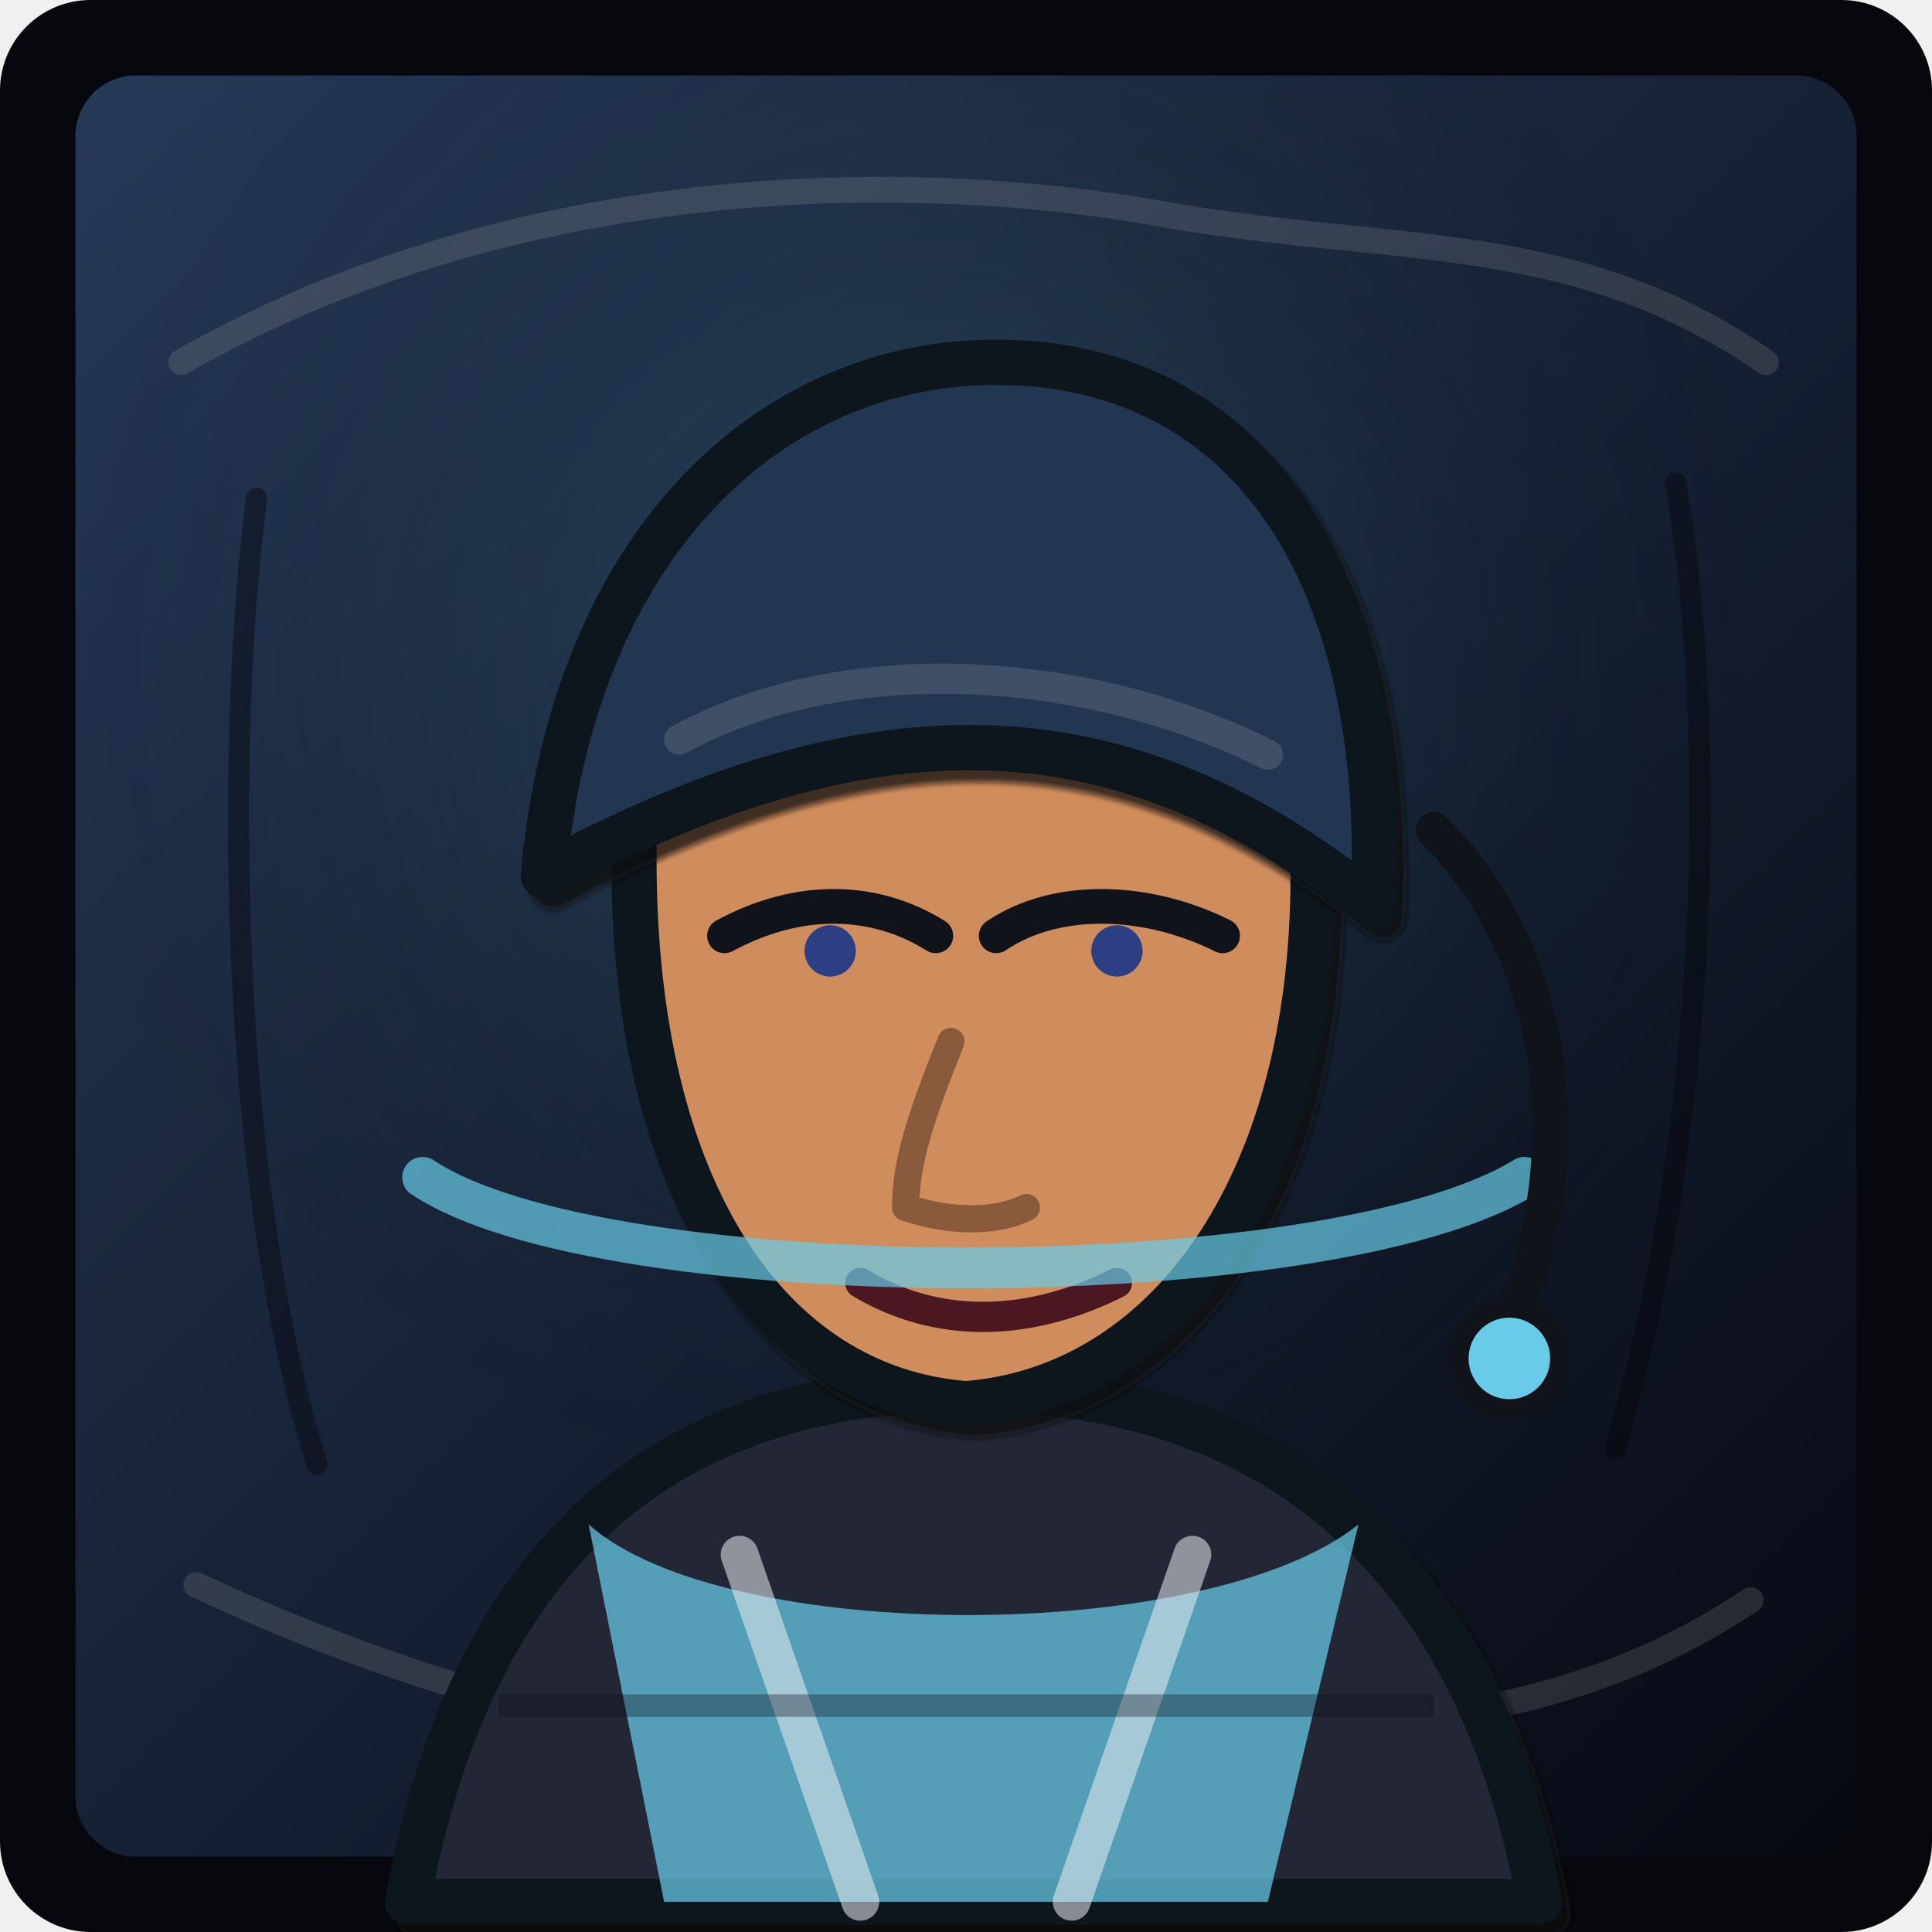
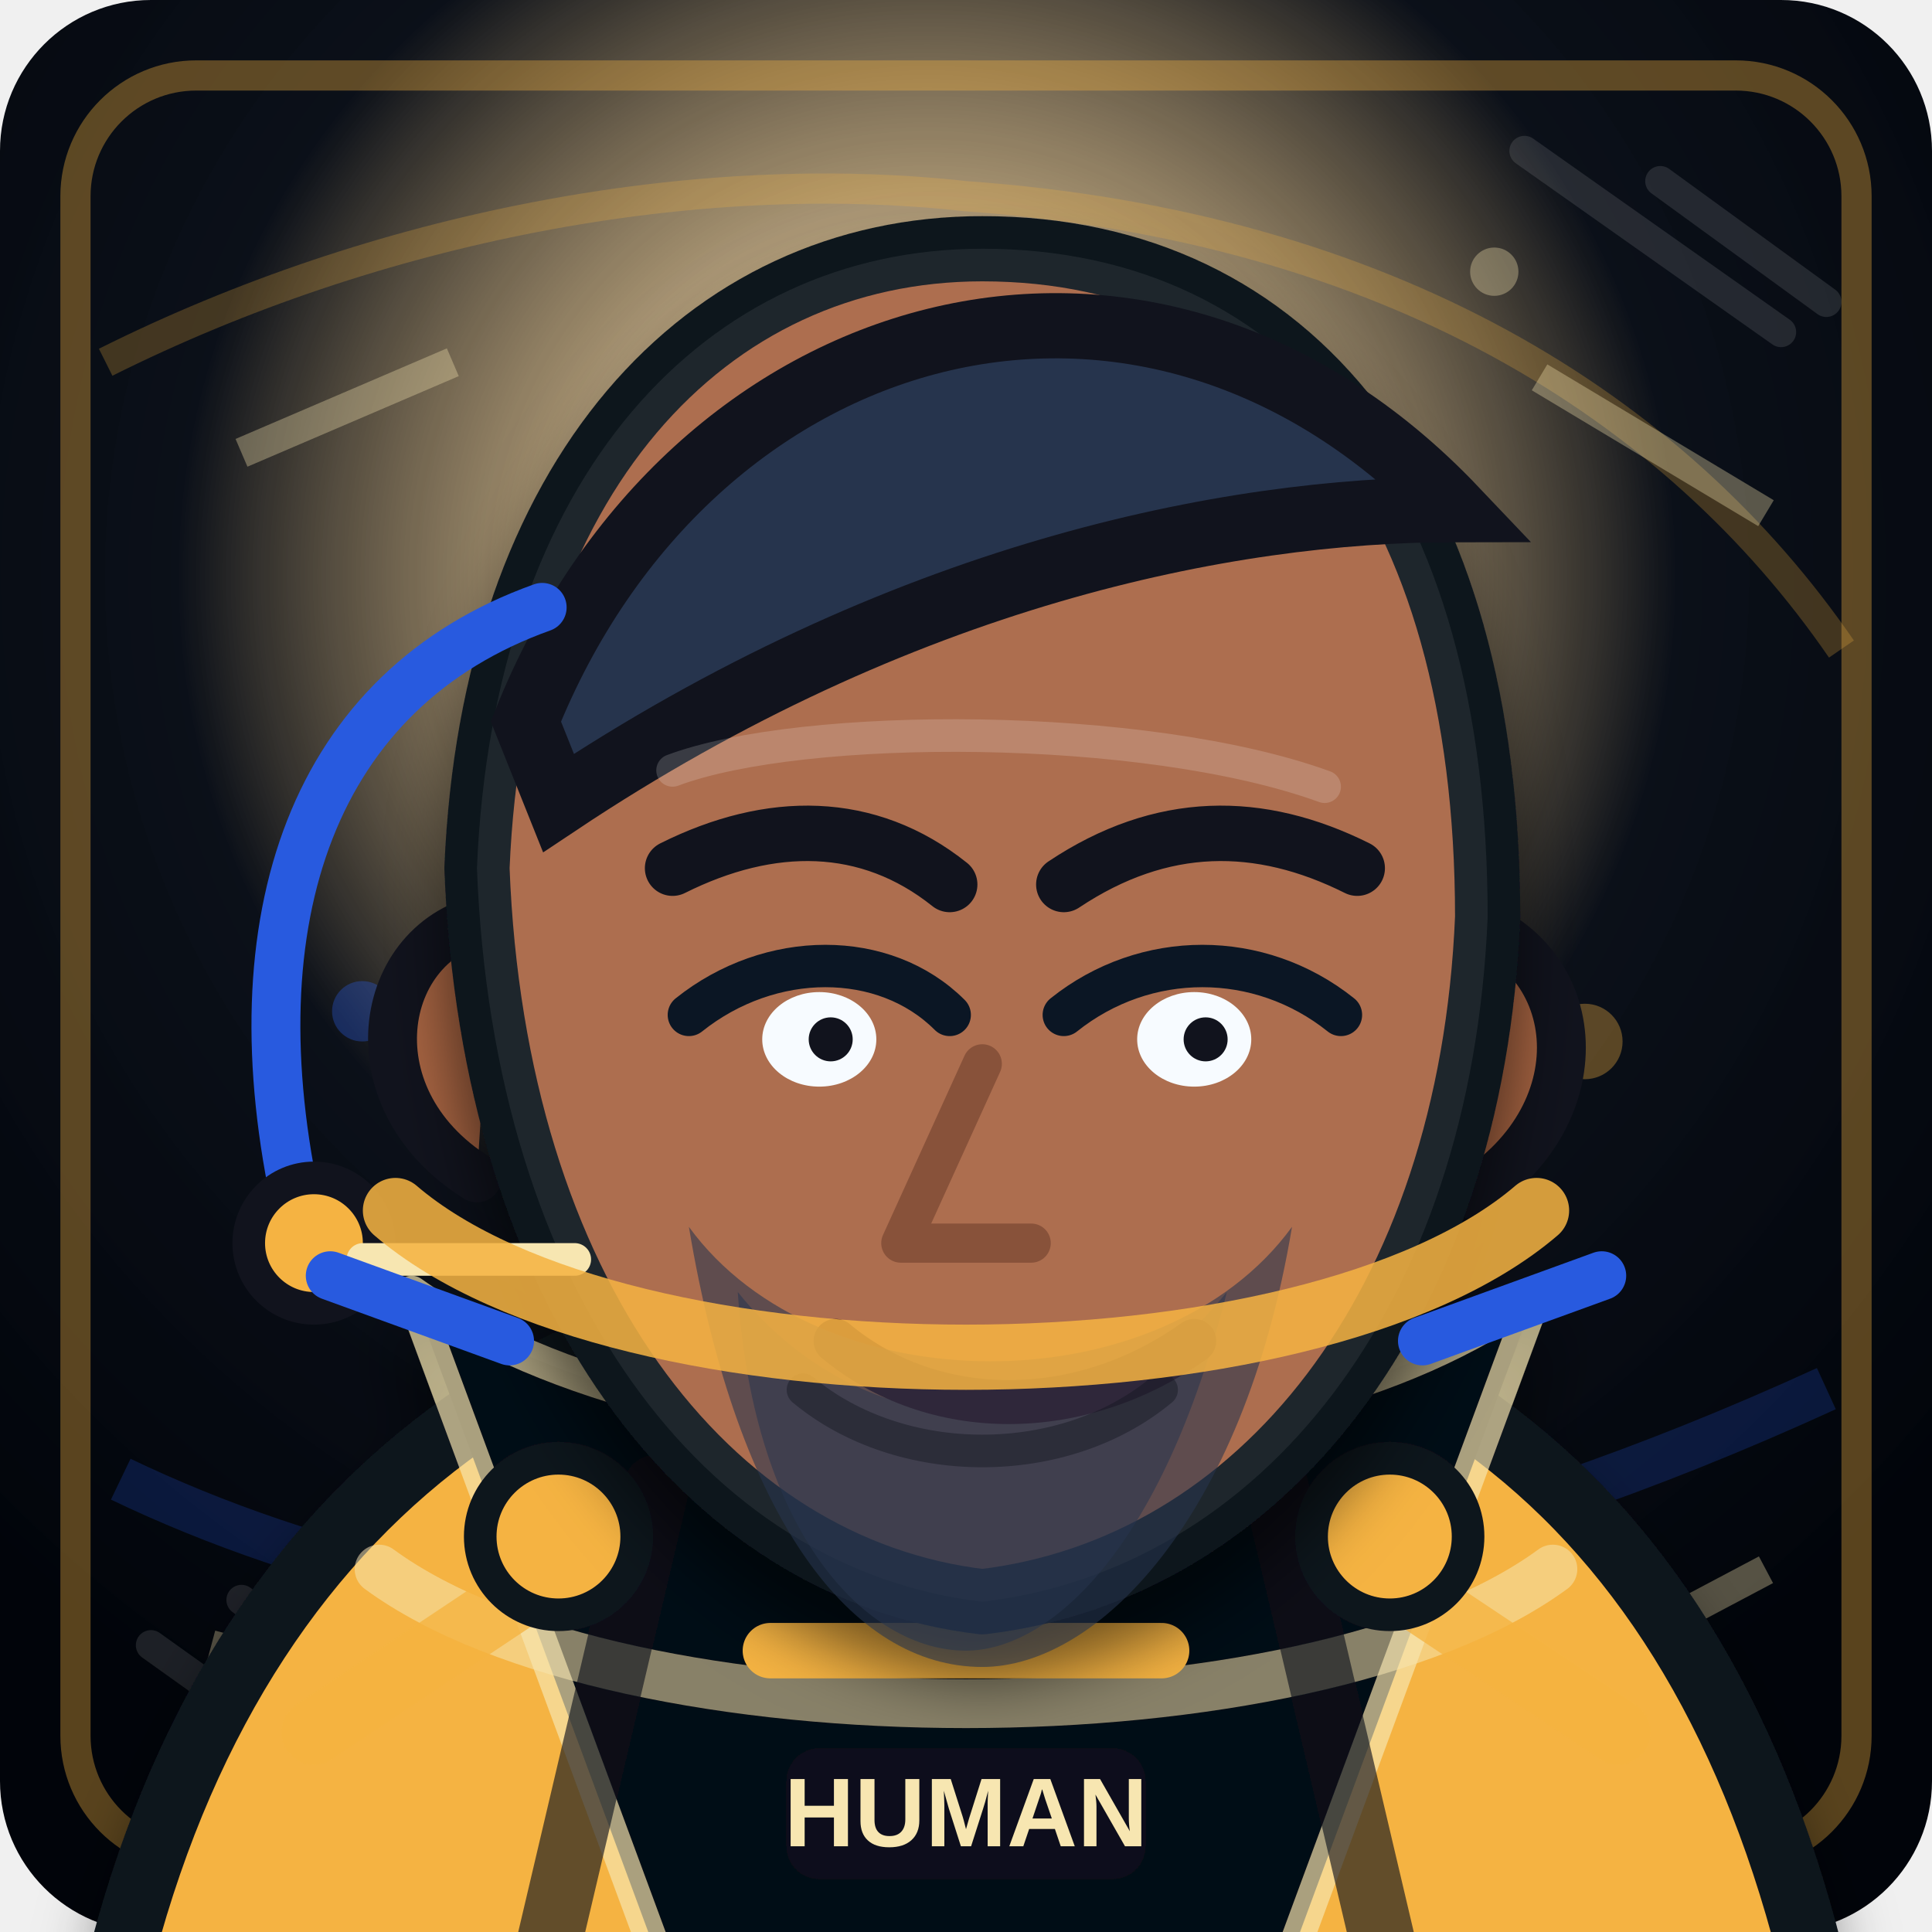
<svg xmlns="http://www.w3.org/2000/svg" width="128" height="128" viewBox="0 0 128 128" fill="none">
  <defs>
-     <linearGradient id="bg-solar-ink-male-2" x1="0" y1="0" x2="1" y2="1">
-       <stop offset="0" stop-color="#263957" />
-       <stop offset="1" stop-color="#070911" />
+     <radialGradient id="bg-solar-male-2" cx="48%" cy="30%" r="70%">
+       <stop offset="0%" stop-color="#f5b342" stop-opacity=".30" />
+       <stop offset="55%" stop-color="#060b14" stop-opacity=".98" />
+       <stop offset="100%" stop-color="#01040a" />
+     </radialGradient>
+     <linearGradient id="suit-solar-male-2" x1="28" y1="90" x2="101" y2="127">
+       <stop offset="0%" stop-color="#f5b342" />
+       <stop offset="48%" stop-color="#285adf" />
+       <stop offset="100%" stop-color="#060b14" />
    </linearGradient>
-     <radialGradient id="wash-solar-ink-male-2" cx="48%" cy="34%" r="72%">
-       <stop offset="0" stop-color="#68cce9" stop-opacity=".20" />
-       <stop offset=".68" stop-color="#000" stop-opacity="0" />
-     </radialGradient>
-     <filter id="ink-solar-ink-male-2" x="-25%" y="-25%" width="150%" height="150%">
-       <feDropShadow dx=".6" dy=".8" stdDeviation=".2" flood-color="#090a0e" flood-opacity=".75" />
+     <linearGradient id="shade-solar-male-2" x1="38" y1="31" x2="86" y2="94">
+       <stop offset="0%" stop-color="#ffffff" stop-opacity=".28" />
+       <stop offset="100%" stop-color="#000000" stop-opacity=".28" />
+     </linearGradient>
+     <filter id="shadow-solar-male-2" x="-30%" y="-30%" width="160%" height="160%">
+       <feDropShadow dx="0" dy="3" stdDeviation="2" flood-color="#000000" flood-opacity=".55" />
+     </filter>
+     <filter id="glow-solar-male-2" x="-60%" y="-60%" width="220%" height="220%">
+       <feGaussianBlur stdDeviation="2.2" result="blur" />
+       <feMerge>
+         <feMergeNode in="blur" />
+         <feMergeNode in="SourceGraphic" />
+       </feMerge>
    </filter>
  </defs>
-   <rect width="128" height="128" rx="6" fill="#07080d" />
-   <rect x="5" y="5" width="118" height="118" rx="4" fill="url(#bg-solar-ink-male-2)" />
-   <rect x="5" y="5" width="118" height="118" rx="4" fill="url(#wash-solar-ink-male-2)" />
-   <path d="M12 24 C33 12 58 11 76 14 C92 17 104 15 117 24 M13 105 C30 113 50 118 68 116 C86 114 101 116 116 106" stroke="#f4eadc" stroke-opacity=".13" stroke-width="1.7" stroke-linecap="round" />
-   <path d="M17 33 C15 48 15 78 21 97 M111 32 C114 49 113 76 107 96" stroke="#05060a" stroke-opacity=".42" stroke-width="1.4" stroke-linecap="round" />
-   <path d="M27 126 C31 104 43 92 64 92 C85 92 98 104 102 126Z" fill="#202635" stroke="#11131a" stroke-width="3" stroke-linejoin="round" filter="url(#ink-solar-ink-male-2)" />
-   <path d="M39 101 C48 109 80 109 90 101 L84 126 H44Z" fill="#68cce9" opacity=".72" />
-   <path d="M49 103 L57 126 M79 103 L71 126" stroke="#e9edf0" stroke-opacity=".55" stroke-width="2.5" stroke-linecap="round" />
-   <path d="M33 113 H95" stroke="#11131a" stroke-opacity=".35" stroke-width="1.5" />
-   <path d="M42 57 C42 39 51 29 64 28 C78 28 87 39 87 58 C87 79 77 92 64 93 C51 92 42 79 42 57Z" fill="#cf8d5d" stroke="#11131a" stroke-width="3" stroke-linejoin="round" filter="url(#ink-solar-ink-male-2)" />
-   <path d="M36 58 C38 36 51 24 66 24 C82 24 92 37 91 60 C76 48 60 45 36 58Z" fill="#203451" stroke="#11131a" stroke-width="3" stroke-linejoin="round" filter="url(#ink-solar-ink-male-2)" />
-   <path d="M45 49 C56 43 72 44 84 50" stroke="#f7efe8" stroke-opacity=".14" stroke-width="2" stroke-linecap="round" />
-   <path d="M48 62 C53 59.3 58 59.5 62 62" stroke="#11131a" stroke-width="2.3" stroke-linecap="round" />
-   <path d="M66 62 C70 59.3 76 59.5 81 62" stroke="#11131a" stroke-width="2.3" stroke-linecap="round" />
-   <circle cx="55" cy="63" r="1.7" fill="#2c3f83" />
-   <circle cx="74" cy="63" r="1.7" fill="#2c3f83" />
-   <path d="M63 69 C61 74 60 77 60 80 C63 81 66 81 68 80" stroke="#5f3b2b" stroke-opacity=".62" stroke-width="1.8" stroke-linecap="round" stroke-linejoin="round" />
-   <path d="M57 85 C62 88 68 88 74 85" stroke="#4b1720" stroke-width="2" stroke-linecap="round" />
-   <path d="M28 78 C40 86 88 86 101 78" stroke="#68cce9" stroke-opacity=".7" stroke-width="2.7" stroke-linecap="round" />
-   <path d="M95 55 C103 63 105 76 100 88" stroke="#11131a" stroke-width="2.4" stroke-linecap="round" />
-   <circle cx="100" cy="90" r="3.4" fill="#68cce9" stroke="#11131a" stroke-width="1.4" />
+   <rect width="128" height="128" rx="10" fill="url(#bg-solar-male-2)" />
+   <path d="M7 24 C25 15 46 11 64 13 C92 15 111 27 122 43" stroke="#f5b342" stroke-opacity=".24" stroke-width="2" />
+   <path d="M8 98 C33 110 73 114 121 92" stroke="#285adf" stroke-opacity=".22" stroke-width="3" />
+   <path d="M101 10 L118 22 M110 12 L121 20 M10 109 L24 119 M16 106 L31 117" stroke="#ffffff" stroke-opacity=".11" stroke-width="2" stroke-linecap="round" />
+   <g opacity=".34">
+     <path d="M16 30 L30 24 M102 25 L117 34 M14 109 L29 113 M100 113 L117 104" stroke="#f7e6b1" stroke-width="2" />
+     <circle cx="24" cy="67" r="2" fill="#285adf" />
+     <circle cx="105" cy="69" r="2.5" fill="#f5b342" />
+     <circle cx="99" cy="18" r="1.6" fill="#f7e6b1" />
+   </g>
+   <rect x="5" y="5" width="118" height="118" rx="8" stroke="#f5b342" stroke-opacity=".36" stroke-width="2" />
+   <g transform="translate(64 64) scale(1.08) translate(-64 -64)">
+     <g filter="url(#shadow-solar-male-2)">
+       <path d="M11 130 C17 99 37 83 64 83 C93 83 111 99 117 130Z" fill="url(#suit-solar-male-2)" stroke="#11131d" stroke-width="4" stroke-linejoin="round" />
+       <path d="M30 84 L47 130 H82 L99 84 C83 96 47 96 30 84Z" fill="#060b14" stroke="#f7e6b1" stroke-opacity=".68" stroke-width="2" stroke-linejoin="round" />
+       <path d="M28 101 C43 112 85 112 100 101" stroke="#f7e6b1" stroke-opacity=".54" stroke-width="3" stroke-linecap="round" />
+       <path d="M45 96 L37 130 M83 96 L91 130" stroke="#11131d" stroke-opacity=".64" stroke-width="4" stroke-linecap="round" />
+       <path d="M24 111 L39 101 M104 111 L89 101" stroke="#f5b342" stroke-opacity=".78" stroke-width="4" stroke-linecap="round" />
+       <circle cx="39" cy="99" r="4.8" fill="#f5b342" stroke="#11131d" stroke-width="2" />
+       <circle cx="90" cy="99" r="4.8" fill="#f5b342" stroke="#11131d" stroke-width="2" />
+       <path d="M52 106 H76" stroke="#f5b342" stroke-width="3.4" stroke-linecap="round" />
+       <rect x="53" y="112" width="22" height="8" rx="2" fill="#11131d" opacity=".72" />
+       <text x="64" y="118" text-anchor="middle" fill="#f7e6b1" font-size="6" font-family="Arial, sans-serif" font-weight="900">HUMAN</text>
+     </g>
+     <g>
+       <path d="M35 61 C28 62 26 72 34 77 M94 61 C102 63 103 73 95 78" fill="#a76442" stroke="#11131d" stroke-width="3" stroke-linecap="round" />
+       <path d="M34 58 C35 34 48 20 65 20 C84 20 96 35 96 61 C95 85 82 101 65 103 C48 101 35 84 34 58Z" fill="#a76442" stroke="#11131d" stroke-width="4" stroke-linejoin="round" filter="url(#shadow-solar-male-2)" />
+       <path d="M34 58 C35 34 48 20 65 20 C84 20 96 35 96 61 C95 85 82 101 65 103 C48 101 35 84 34 58Z" fill="url(#shade-solar-male-2)" opacity=".26" />
+       <path d="M37 49 C47 24 75 16 94 36 C80 36 60 40 39 54Z" fill="#26344d" stroke="#11131d" stroke-width="4" />
+       <path d="M50 84 C58 94 72 94 80 84 C76 100 69 106 64 106 C58 106 51 99 50 84Z" fill="#26344d" opacity=".55" />
+       <path d="M46 58 C52 55 58 55 63 59 M70 59 C76 55 82 55 88 58" stroke="#11131d" stroke-width="3.4" stroke-linecap="round" />
+       <path d="M47 67 C52 63 59 63 63 67 M70 67 C75 63 82 63 87 67" stroke="#0b1624" stroke-width="2.6" stroke-linecap="round" />
+       <ellipse cx="55" cy="68.5" rx="3.5" ry="2.9" fill="#f7fbff" />
+       <ellipse cx="78" cy="68.5" rx="3.5" ry="2.9" fill="#f7fbff" />
+       <circle cx="55.7" cy="68.5" r="1.35" fill="#11131d" />
+       <circle cx="78.7" cy="68.5" r="1.35" fill="#11131d" />
+       <path d="M65 70 L60 81 H68" stroke="#75432f" stroke-opacity=".66" stroke-width="2.4" stroke-linecap="round" stroke-linejoin="round" />
+       <path d="M56 87 C62 92 71 92 78 87" stroke="#3b1620" stroke-width="2.7" stroke-linecap="round" />
+       <path d="M46 52 C54 49 75 49 86 53" stroke="#ffffff" stroke-opacity=".17" stroke-width="2" stroke-linecap="round" />
+       <path d="M47 80 C55 91 76 91 84 80 C81 98 72 107 65 107 C57 107 50 98 47 80Z" fill="#26344d" opacity=".58" />
+       <path d="M54 90 C60 95 70 95 76 90" stroke="#11131d" stroke-opacity=".42" stroke-width="2" stroke-linecap="round" />
+       <path d="M38 42 C24 47 19 61 23 79" stroke="#285adf" stroke-width="3" stroke-linecap="round" />
+       <circle cx="24" cy="81" r="4" fill="#f5b342" stroke="#11131d" stroke-width="2" />
+       <path d="M27 82 H40" stroke="#f7e6b1" stroke-width="2" stroke-linecap="round" />
+       <path d="M29 79 C43 91 85 91 99 79" stroke="#f5b342" stroke-width="4" stroke-linecap="round" opacity=".86" />
+       <path d="M25 83 L36 87 M92 87 L103 83" stroke="#285adf" stroke-width="3" stroke-linecap="round" />
+     </g>
+   </g>
</svg>
